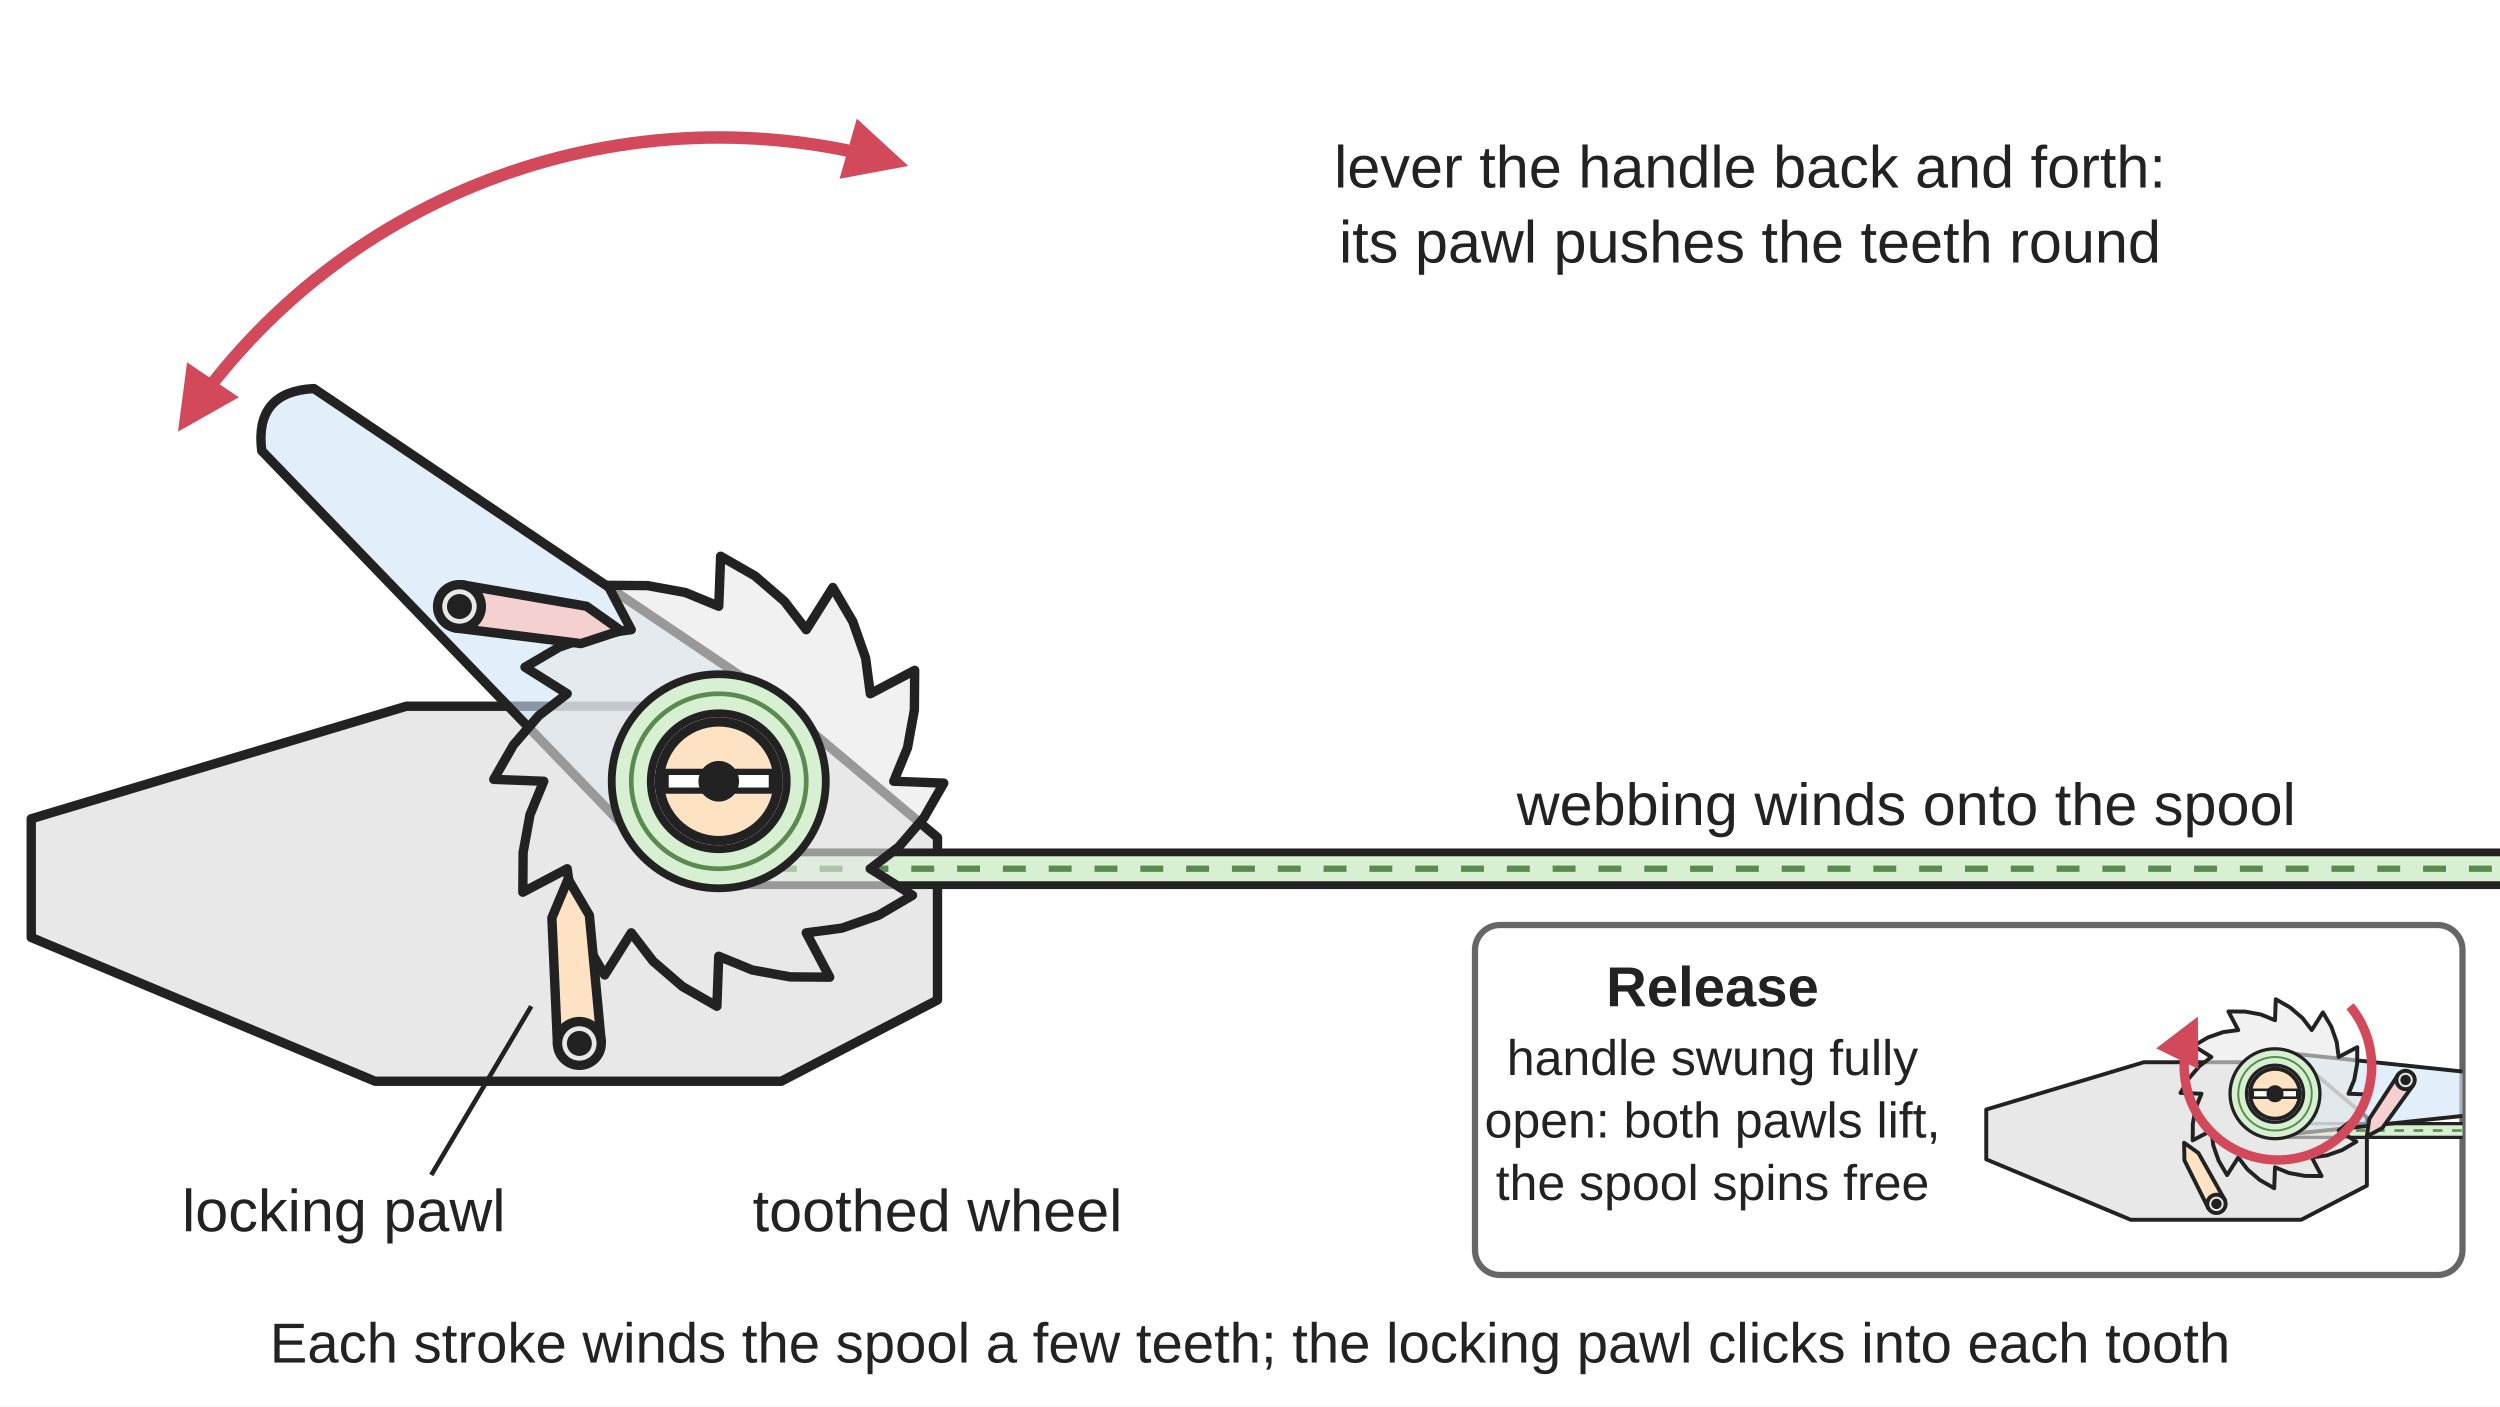
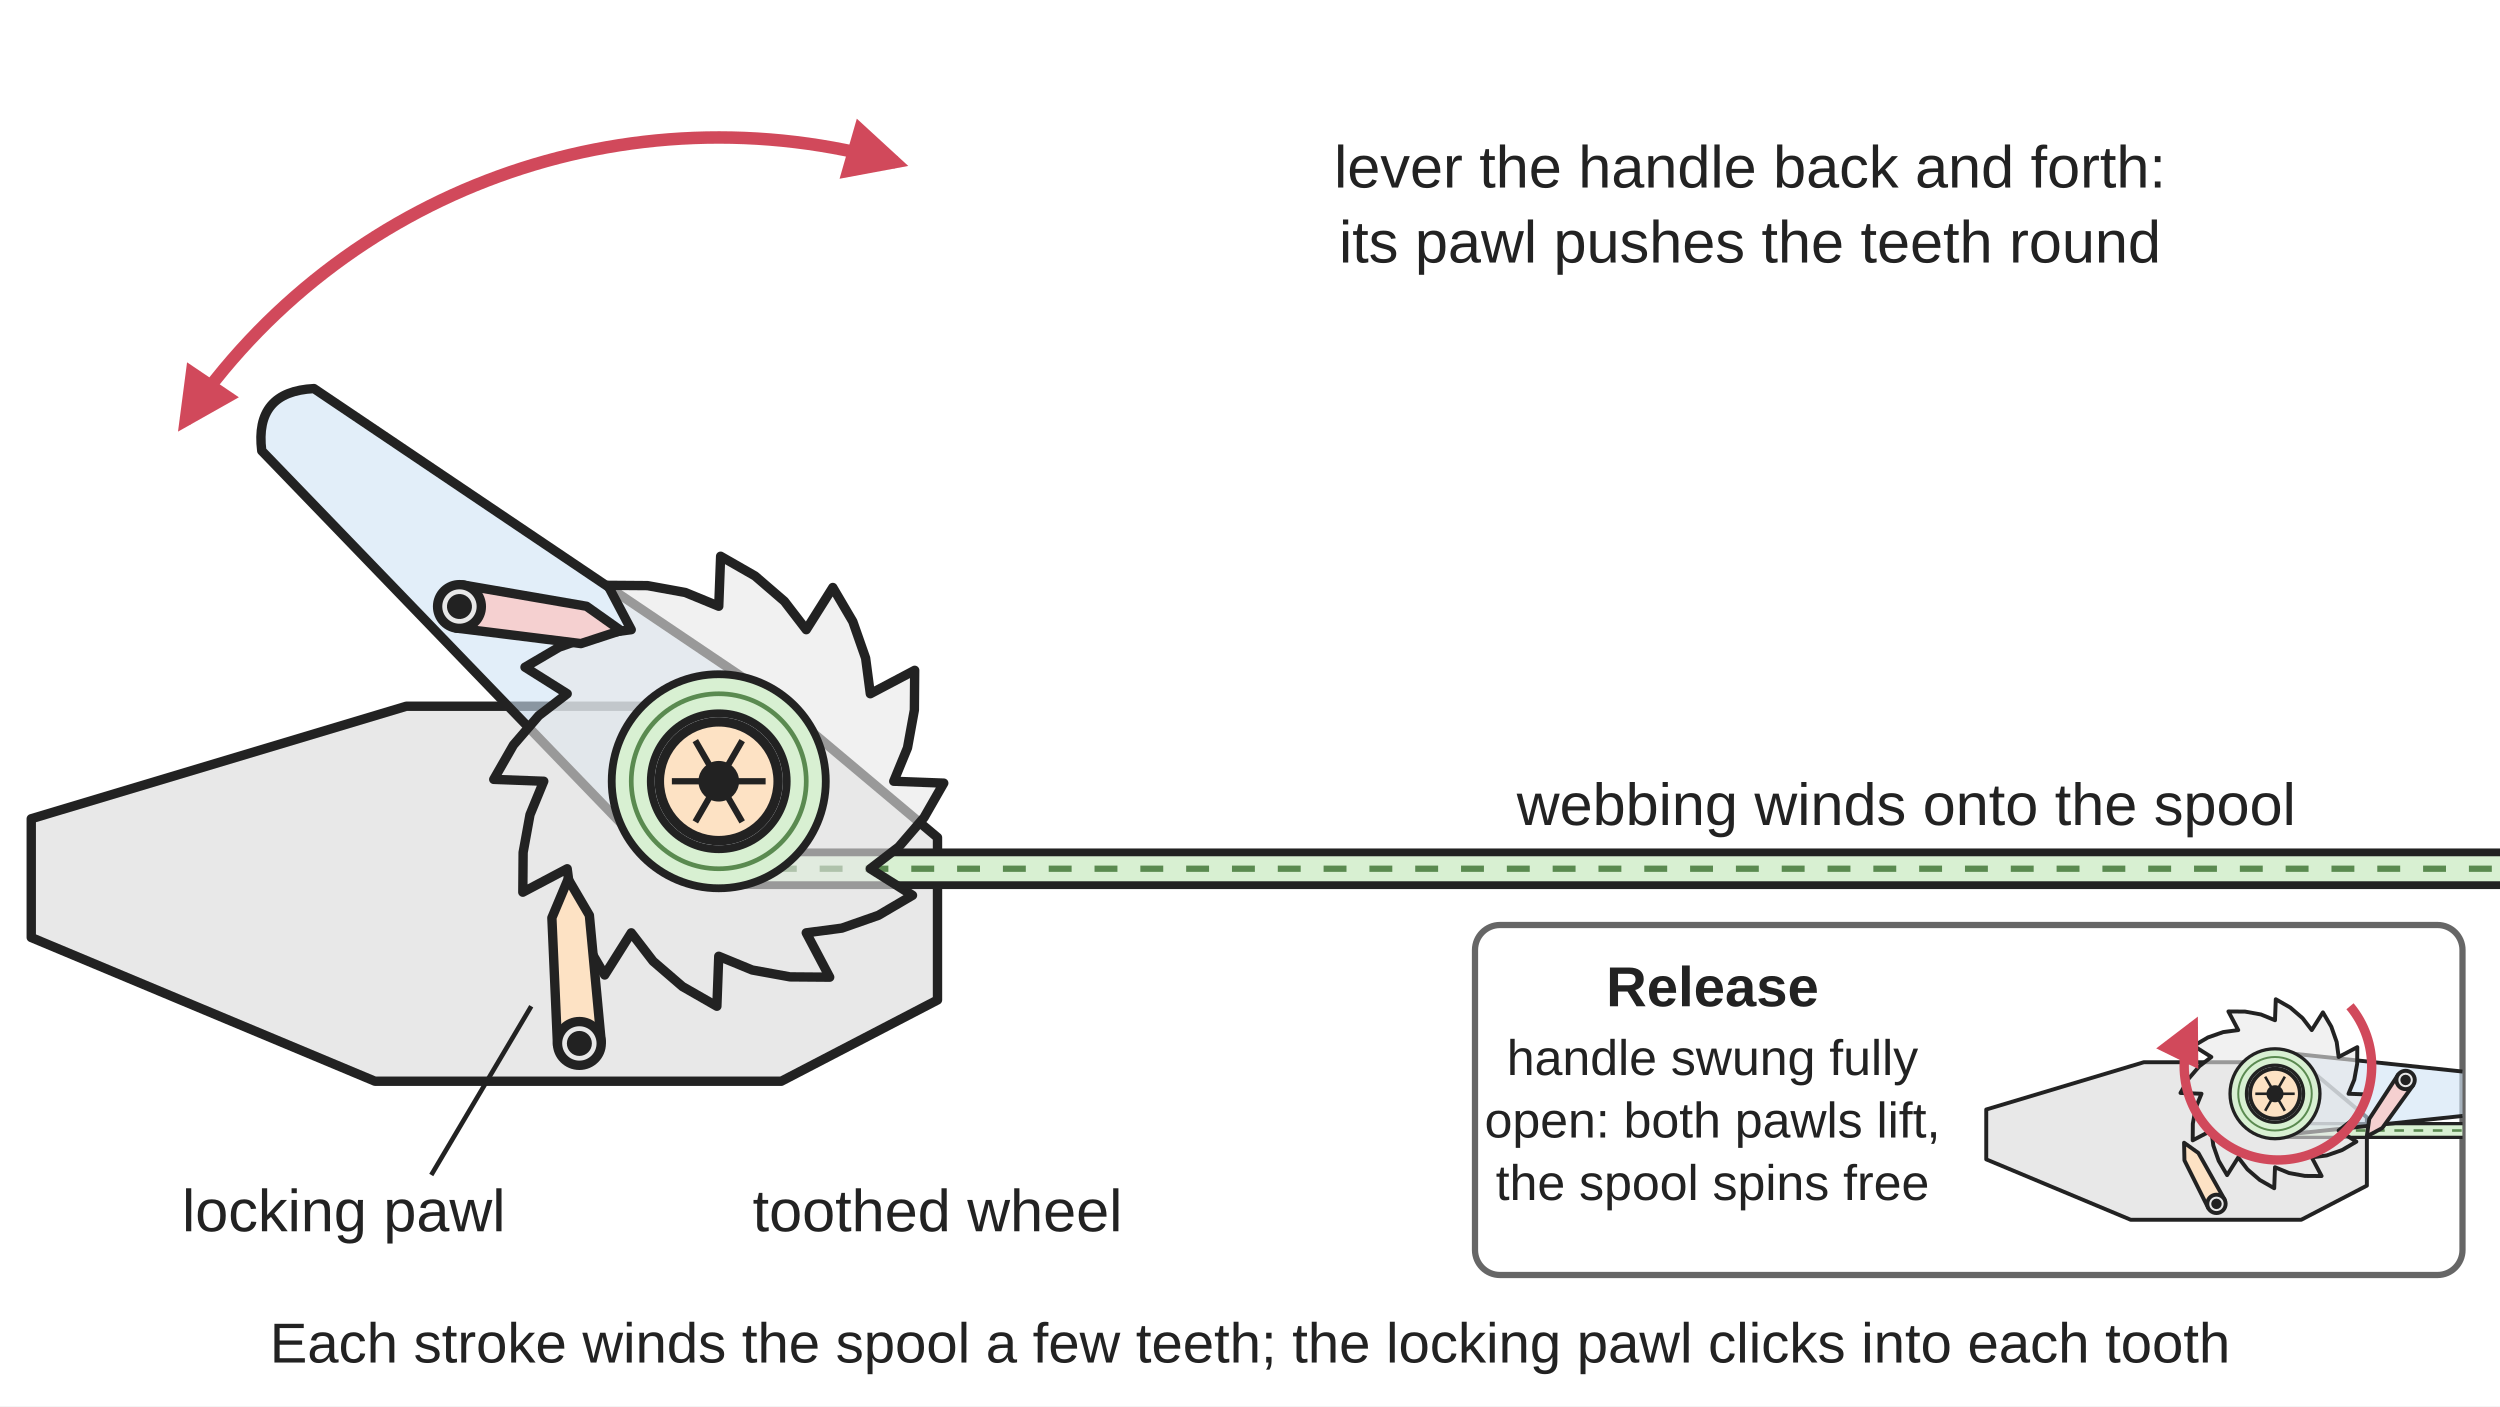
<svg xmlns="http://www.w3.org/2000/svg" viewBox="0 0 800 450" width="800" height="450" role="img">
  <rect width="800" height="450" fill="#ffffff" />
  <defs>
    <marker id="ah" viewBox="0 0 10 10" refX="8" refY="5" markerWidth="5" markerHeight="5" orient="auto-start-reverse">
      <path d="M0,0 L10,5 L0,10 z" fill="#d1495b" />
    </marker>
    <pattern id="hatch" width="12" height="12" patternUnits="userSpaceOnUse">
      <path d="M0,12 L12,0" stroke="#222" stroke-width="2" />
    </pattern>
    <clipPath id="rel">
      <rect x="472" y="296" width="316" height="112" rx="8" />
    </clipPath>
  </defs>
  <g stroke="#222" stroke-width="3" stroke-linejoin="round">
    <path d="M10,262 L10,300 L120,346 L250,346 L300,320 L300,268 L250,226 L130,226 Z" fill="#e8e8e8" />
    <path d="M900,278 L230,278" stroke="#222" stroke-width="13" fill="none" />
    <path d="M900,278 L230,278" stroke="#d8f0d2" stroke-width="8" fill="none" />
    <path d="M900,278 L230,278" stroke="#5a8a50" stroke-width="2" stroke-dasharray="7.33 7.33" fill="none">
      <animate attributeName="stroke-dashoffset" dur="4s" repeatCount="indefinite" values="0;0;0;0;0;0;0;0;0;-0.1;-0.4;-1;-1.7;-2.6;-3.7;-4.9;-6.3;-7.8;-9.5;-11.2;-12.9;-14.7;-16.4;-18.2;-19.9;-21.5;-23;-24.4;-25.6;-26.7;-27.6;-28.4;-28.9;-29.2;-29.3;-29.3;-29.3;-29.3;-29.3;-29.3;-29.3;-29.3;-29.3;-29.3;-29.3;-29.3;-29.3;-29.3;-29.3;-29.3;-29.3;-29.3;-29.3;-29.3;-29.3;-29.3;-29.3;-29.3;-29.3;-29.3;-29.3;-29.3;-29.3;-29.3;-29.3;-29.3;-29.3;-29.3;-29.3;-29.3;-29.3;-29.3;-29.3;-29.3;-29.3;-29.3;-29.3;-29.3;-29.3;-29.3;-29.3" />
    </path>
    <g transform="rotate(-140 230 250)">
      <animateTransform attributeName="transform" type="rotate" dur="4s" repeatCount="indefinite" values="-140 230 250;-140 230 250;-140 230 250;-140 230 250;-140 230 250;-140 230 250;-140 230 250;-140 230 250;-140 230 250;-139.8 230 250;-139.1 230 250;-138.1 230 250;-136.6 230 250;-134.7 230 250;-132.5 230 250;-129.9 230 250;-127 230 250;-123.9 230 250;-120.6 230 250;-117.2 230 250;-113.6 230 250;-110 230 250;-106.4 230 250;-102.8 230 250;-99.4 230 250;-96.1 230 250;-93 230 250;-90.1 230 250;-87.5 230 250;-85.3 230 250;-83.4 230 250;-81.9 230 250;-80.9 230 250;-80.2 230 250;-80 230 250;-80 230 250;-80 230 250;-80 230 250;-80 230 250;-80 230 250;-80 230 250;-80.2 230 250;-80.9 230 250;-81.9 230 250;-83.4 230 250;-85.3 230 250;-87.5 230 250;-90.1 230 250;-93 230 250;-96.1 230 250;-99.4 230 250;-102.8 230 250;-106.4 230 250;-110 230 250;-113.6 230 250;-117.2 230 250;-120.6 230 250;-123.9 230 250;-127 230 250;-129.9 230 250;-132.5 230 250;-134.7 230 250;-136.6 230 250;-138.1 230 250;-139.1 230 250;-139.8 230 250;-140 230 250;-140 230 250;-140 230 250;-140 230 250;-140 230 250;-140 230 250;-140 230 250;-140 230 250;-140 230 250;-140 230 250;-140 230 250;-140 230 250;-140 230 250;-140 230 250;-140 230 250" />
      <path d="M230,218 A32,32 0 0 0 230,282 L410,263 Q424,250 410,237 Z" fill="#cfe3f5" fill-opacity="0.6" />
    </g>
    <g transform="rotate(0 230 250)">
      <animateTransform attributeName="transform" type="rotate" dur="4s" repeatCount="indefinite" values="0 230 250;0 230 250;0 230 250;0 230 250;0 230 250;0 230 250;0 230 250;0 230 250;0 230 250;0.2 230 250;0.9 230 250;1.9 230 250;3.4 230 250;5.3 230 250;7.5 230 250;10.1 230 250;13 230 250;16.1 230 250;19.4 230 250;22.8 230 250;26.4 230 250;30 230 250;33.6 230 250;37.2 230 250;40.6 230 250;43.9 230 250;47 230 250;49.9 230 250;52.5 230 250;54.7 230 250;56.6 230 250;58.1 230 250;59.1 230 250;59.8 230 250;60 230 250;60 230 250;60 230 250;60 230 250;60 230 250;60 230 250;60 230 250;60 230 250;60 230 250;60 230 250;60 230 250;60 230 250;60 230 250;60 230 250;60 230 250;60 230 250;60 230 250;60 230 250;60 230 250;60 230 250;60 230 250;60 230 250;60 230 250;60 230 250;60 230 250;60 230 250;60 230 250;60 230 250;60 230 250;60 230 250;60 230 250;60 230 250;60 230 250;60 230 250;60 230 250;60 230 250;60 230 250;60 230 250;60 230 250;60 230 250;60 230 250;60 230 250;60 230 250;60 230 250;60 230 250;60 230 250;60 230 250" />
      <path d="M302,250.6 286,250 290.4,239.3 292.6,227.2 292.7,214.5 278.5,222 277,210.6 272.9,198.9 266.5,188 258,201.5 251,192.4 241.6,184.3 230.6,178 230,194 219.3,189.6 207.2,187.4 194.5,187.3 202,201.5 190.6,203 178.9,207.1 168,213.5 181.5,222 172.4,229 164.3,238.4 158,249.4 174,250 169.6,260.7 167.4,272.8 167.3,285.5 181.5,278 183,289.4 187.1,301.1 193.5,312 202,298.5 209,307.6 218.4,315.7 229.4,322 230,306 240.7,310.4 252.8,312.6 265.5,312.7 258,298.5 269.4,297 281.1,292.9 292,286.5 278.5,278 287.6,271 295.7,261.6Z" fill="#e8e8e8" fill-opacity="0.6" />
      <circle cx="230" cy="250" r="28" fill="none" stroke="#222" stroke-width="15" />
      <circle cx="230" cy="250" r="28" fill="none" stroke="#d8f0d2" stroke-width="10" />
      <circle cx="230" cy="250" r="28" fill="none" stroke="#5a8a50" stroke-width="1.5" />
      <circle cx="230" cy="250" r="19" fill="#fde2c4" />
-       <rect x="213" y="247" width="34" height="6" fill="#ffffff" stroke-width="2" />
+       <line x1="215" y1="250" x2="245" y2="250" stroke-width="2" />
+       <line x1="222.5" y1="237" x2="237.5" y2="263" stroke-width="2" />
+       <line x1="237.5" y1="237" x2="222.5" y2="263" stroke-width="2" />
    </g>
    <g transform="rotate(0 185.4 333.9)">
      <animateTransform attributeName="transform" type="rotate" dur="4s" repeatCount="indefinite" values="0 185.4 333.9;0 185.4 333.9;0 185.4 333.9;0 185.4 333.9;0 185.4 333.9;0 185.4 333.9;0 185.4 333.9;0 185.4 333.9;0 185.4 333.9;0 185.4 333.9;-0.3 185.4 333.9;-0.9 185.4 333.9;-1.7 185.4 333.9;-2.5 185.4 333.9;-3.8 185.4 333.9;-5.1 185.4 333.9;-6.6 185.4 333.9;-8.2 185.4 333.9;-9.9 185.4 333.9;-11.8 185.4 333.9;-13.8 185.4 333.9;0 185.4 333.9;-1.8 185.4 333.9;-3.6 185.4 333.9;-5.4 185.4 333.9;-7 185.4 333.9;-8.7 185.4 333.9;-10.2 185.4 333.9;-11.7 185.4 333.9;-12.9 185.4 333.9;-13.8 185.4 333.9;0 185.4 333.9;0 185.4 333.9;0 185.4 333.9;0 185.4 333.9;0 185.4 333.9;0 185.4 333.9;0 185.4 333.9;0 185.4 333.9;0 185.4 333.9;0 185.4 333.9;0 185.4 333.9;0 185.4 333.9;0 185.4 333.9;0 185.4 333.9;0 185.4 333.9;0 185.4 333.9;0 185.4 333.9;0 185.4 333.9;0 185.4 333.9;0 185.4 333.9;0 185.4 333.9;0 185.4 333.9;0 185.4 333.9;0 185.4 333.9;0 185.4 333.9;0 185.4 333.9;0 185.4 333.9;0 185.4 333.9;0 185.4 333.9;0 185.4 333.9;0 185.4 333.9;0 185.4 333.9;0 185.4 333.9;0 185.4 333.9;0 185.4 333.9;0 185.4 333.9;0 185.4 333.9;0 185.4 333.9;0 185.4 333.9;0 185.4 333.9;0 185.4 333.9;0 185.4 333.9;0 185.4 333.9;0 185.4 333.9;0 185.4 333.9;0 185.4 333.9;0 185.4 333.9;0 185.4 333.9;0 185.4 333.9;0 185.4 333.9" />
      <path d="M178.4,334.4 176.6,293.7 181.8,281.3 188.6,292.9 192.4,333.4Z" fill="#fde2c4" />
      <circle cx="185.4" cy="333.9" r="7" fill="#e8e8e8" />
      <circle cx="185.4" cy="333.9" r="2.5" fill="#222" />
    </g>
    <g transform="rotate(-140 230 250)">
      <animateTransform attributeName="transform" type="rotate" dur="4s" repeatCount="indefinite" values="-140 230 250;-140 230 250;-140 230 250;-140 230 250;-140 230 250;-140 230 250;-140 230 250;-140 230 250;-140 230 250;-139.8 230 250;-139.1 230 250;-138.1 230 250;-136.6 230 250;-134.7 230 250;-132.5 230 250;-129.9 230 250;-127 230 250;-123.9 230 250;-120.6 230 250;-117.2 230 250;-113.6 230 250;-110 230 250;-106.4 230 250;-102.8 230 250;-99.4 230 250;-96.1 230 250;-93 230 250;-90.1 230 250;-87.5 230 250;-85.3 230 250;-83.4 230 250;-81.9 230 250;-80.9 230 250;-80.2 230 250;-80 230 250;-80 230 250;-80 230 250;-80 230 250;-80 230 250;-80 230 250;-80 230 250;-80.2 230 250;-80.9 230 250;-81.9 230 250;-83.4 230 250;-85.3 230 250;-87.5 230 250;-90.1 230 250;-93 230 250;-96.1 230 250;-99.4 230 250;-102.8 230 250;-106.4 230 250;-110 230 250;-113.6 230 250;-117.2 230 250;-120.6 230 250;-123.9 230 250;-127 230 250;-129.9 230 250;-132.5 230 250;-134.7 230 250;-136.6 230 250;-138.1 230 250;-139.1 230 250;-139.8 230 250;-140 230 250;-140 230 250;-140 230 250;-140 230 250;-140 230 250;-140 230 250;-140 230 250;-140 230 250;-140 230 250;-140 230 250;-140 230 250;-140 230 250;-140 230 250;-140 230 250;-140 230 250" />
      <g transform="rotate(0 329.5 239.5)">
        <animateTransform attributeName="transform" type="rotate" dur="4s" repeatCount="indefinite" values="0 329.5 239.5;0 329.5 239.5;0 329.5 239.5;0 329.5 239.5;0 329.5 239.5;0 329.5 239.5;0 329.5 239.5;0 329.5 239.5;0 329.5 239.5;0 329.5 239.5;0 329.5 239.5;0 329.5 239.5;0 329.5 239.5;0 329.5 239.5;0 329.5 239.5;0 329.5 239.5;0 329.5 239.5;0 329.5 239.5;0 329.5 239.5;0 329.5 239.5;0 329.5 239.5;0 329.5 239.5;0 329.5 239.5;0 329.5 239.5;0 329.5 239.5;0 329.5 239.5;0 329.5 239.5;0 329.5 239.5;0 329.5 239.5;0 329.5 239.5;0 329.5 239.5;0 329.5 239.5;0 329.5 239.5;0 329.5 239.5;0 329.5 239.5;0 329.5 239.5;0 329.5 239.5;0 329.5 239.5;0 329.5 239.5;0 329.5 239.5;0 329.5 239.5;0 329.5 239.5;-0.3 329.5 239.5;-0.9 329.5 239.5;-1.6 329.5 239.5;-2.7 329.5 239.5;-3.9 329.5 239.5;-5.2 329.5 239.5;-6.8 329.5 239.5;-8.4 329.5 239.5;-10 329.5 239.5;-12 329.5 239.5;-13.8 329.5 239.5;0 329.5 239.5;-1.8 329.5 239.5;-3.8 329.5 239.5;-5.6 329.5 239.5;-7.2 329.5 239.5;-8.8 329.5 239.5;-10.3 329.5 239.5;-11.7 329.5 239.5;-12.9 329.5 239.5;-13.9 329.5 239.5;0 329.5 239.5;0 329.5 239.5;0 329.5 239.5;0 329.5 239.5;0 329.5 239.5;0 329.5 239.5;0 329.5 239.5;0 329.5 239.5;0 329.5 239.5;0 329.5 239.5;0 329.5 239.5;0 329.5 239.5;0 329.5 239.5;0 329.5 239.5;0 329.5 239.5;0 329.5 239.5;0 329.5 239.5;0 329.5 239.5" />
        <path d="M333.1,245.5 298.4,265.7 285,266.8 292.1,255.4 325.8,233.6Z" fill="#f5d0d0" />
        <circle cx="329.5" cy="239.5" r="7" fill="#e8e8e8" />
        <circle cx="329.5" cy="239.5" r="2.5" fill="#222" />
      </g>
    </g>
    <circle cx="230" cy="250" r="5" fill="#222" />
  </g>
  <rect x="472" y="296" width="316" height="112" rx="8" fill="#ffffff" stroke="#666" stroke-width="2" />
  <g clip-path="url(#rel)" stroke="#222" stroke-width="3" stroke-linejoin="round">
    <g transform="translate(728 350) scale(0.42) translate(-230 -250)">
      <path d="M10,262 L10,300 L120,346 L250,346 L300,320 L300,268 L250,226 L130,226 Z" fill="#e8e8e8" />
      <path d="M900,278 L230,278" stroke="#222" stroke-width="13" fill="none" />
      <path d="M900,278 L230,278" stroke="#d8f0d2" stroke-width="8" fill="none" />
      <path d="M900,278 L230,278" stroke="#5a8a50" stroke-width="2" stroke-dasharray="7.33 7.33" fill="none" />
      <g transform="rotate(0 230 250)">
        <path d="M230,218 A32,32 0 0 0 230,282 L410,263 Q424,250 410,237 Z" fill="#cfe3f5" fill-opacity="0.6" />
      </g>
      <g transform="rotate(0 230 250)">
        <path d="M302,250.6 286,250 290.4,239.3 292.6,227.2 292.7,214.5 278.5,222 277,210.6 272.9,198.9 266.5,188 258,201.5 251,192.4 241.6,184.3 230.6,178 230,194 219.3,189.6 207.2,187.4 194.5,187.3 202,201.5 190.6,203 178.9,207.1 168,213.5 181.5,222 172.4,229 164.3,238.4 158,249.4 174,250 169.6,260.7 167.4,272.8 167.3,285.5 181.5,278 183,289.4 187.1,301.1 193.5,312 202,298.5 209,307.6 218.4,315.7 229.4,322 230,306 240.7,310.4 252.8,312.6 265.5,312.7 258,298.5 269.4,297 281.1,292.9 292,286.5 278.5,278 287.6,271 295.7,261.6Z" fill="#e8e8e8" fill-opacity="0.6" />
        <circle cx="230" cy="250" r="28" fill="none" stroke="#222" stroke-width="15" />
        <circle cx="230" cy="250" r="28" fill="none" stroke="#d8f0d2" stroke-width="10" />
        <circle cx="230" cy="250" r="28" fill="none" stroke="#5a8a50" stroke-width="1.5" />
        <circle cx="230" cy="250" r="19" fill="#fde2c4" />
-         <rect x="213" y="247" width="34" height="6" fill="#ffffff" stroke-width="2" />
+         <line x1="215" y1="250" x2="245" y2="250" stroke-width="2" />
+         <line x1="222.5" y1="237" x2="237.5" y2="263" stroke-width="2" />
+         <line x1="237.5" y1="237" x2="222.5" y2="263" stroke-width="2" />
      </g>
      <g transform="rotate(-24 185.4 333.9)">
        <path d="M178.4,334.4 176.6,293.7 181.8,281.3 188.6,292.9 192.4,333.4Z" fill="#fde2c4" />
        <circle cx="185.4" cy="333.9" r="7" fill="#e8e8e8" />
        <circle cx="185.4" cy="333.9" r="2.5" fill="#222" />
      </g>
      <g transform="rotate(0 230 250)">
        <g transform="rotate(-24 329.5 239.5)">
          <path d="M333.1,245.5 298.4,265.7 285,266.8 292.1,255.4 325.8,233.6Z" fill="#f5d0d0" />
          <circle cx="329.5" cy="239.5" r="7" fill="#e8e8e8" />
          <circle cx="329.5" cy="239.5" r="2.5" fill="#222" />
        </g>
      </g>
      <circle cx="230" cy="250" r="5" fill="#222" />
    </g>
  </g>
  <path d="M752,322 A30,30 0 1 1 702,328" stroke="#d1495b" stroke-width="3" fill="none" marker-end="url(#ah)" />
  <path d="M59.2,134.8 A206,206 0 0 1 286.8,52" stroke="#d1495b" stroke-width="4" fill="none" marker-end="url(#ah)" marker-start="url(#ah)" />
  <line x1="138" y1="376" x2="170" y2="322" stroke="#222" stroke-width="1.5" />
  <g font-family="Arial, Helvetica, sans-serif" font-size="19" fill="#222" text-anchor="middle">
    <text x="560" y="60">lever the handle back and forth:</text>
    <text x="560" y="84">its pawl pushes the teeth round</text>
    <text x="110" y="394">locking pawl</text>
    <text x="300" y="394">toothed wheel</text>
    <text x="610" y="264">webbing winds onto the spool</text>
    <text x="548" y="322" font-weight="bold" font-size="18">Release</text>
    <text x="548" y="344" font-size="16">handle swung fully</text>
    <text x="548" y="364" font-size="16">open: both pawls lift,</text>
    <text x="548" y="384" font-size="16">the spool spins free</text>
    <text x="400" y="436" font-size="18">Each stroke winds the spool a few teeth; the locking pawl clicks into each tooth</text>
  </g>
</svg>
